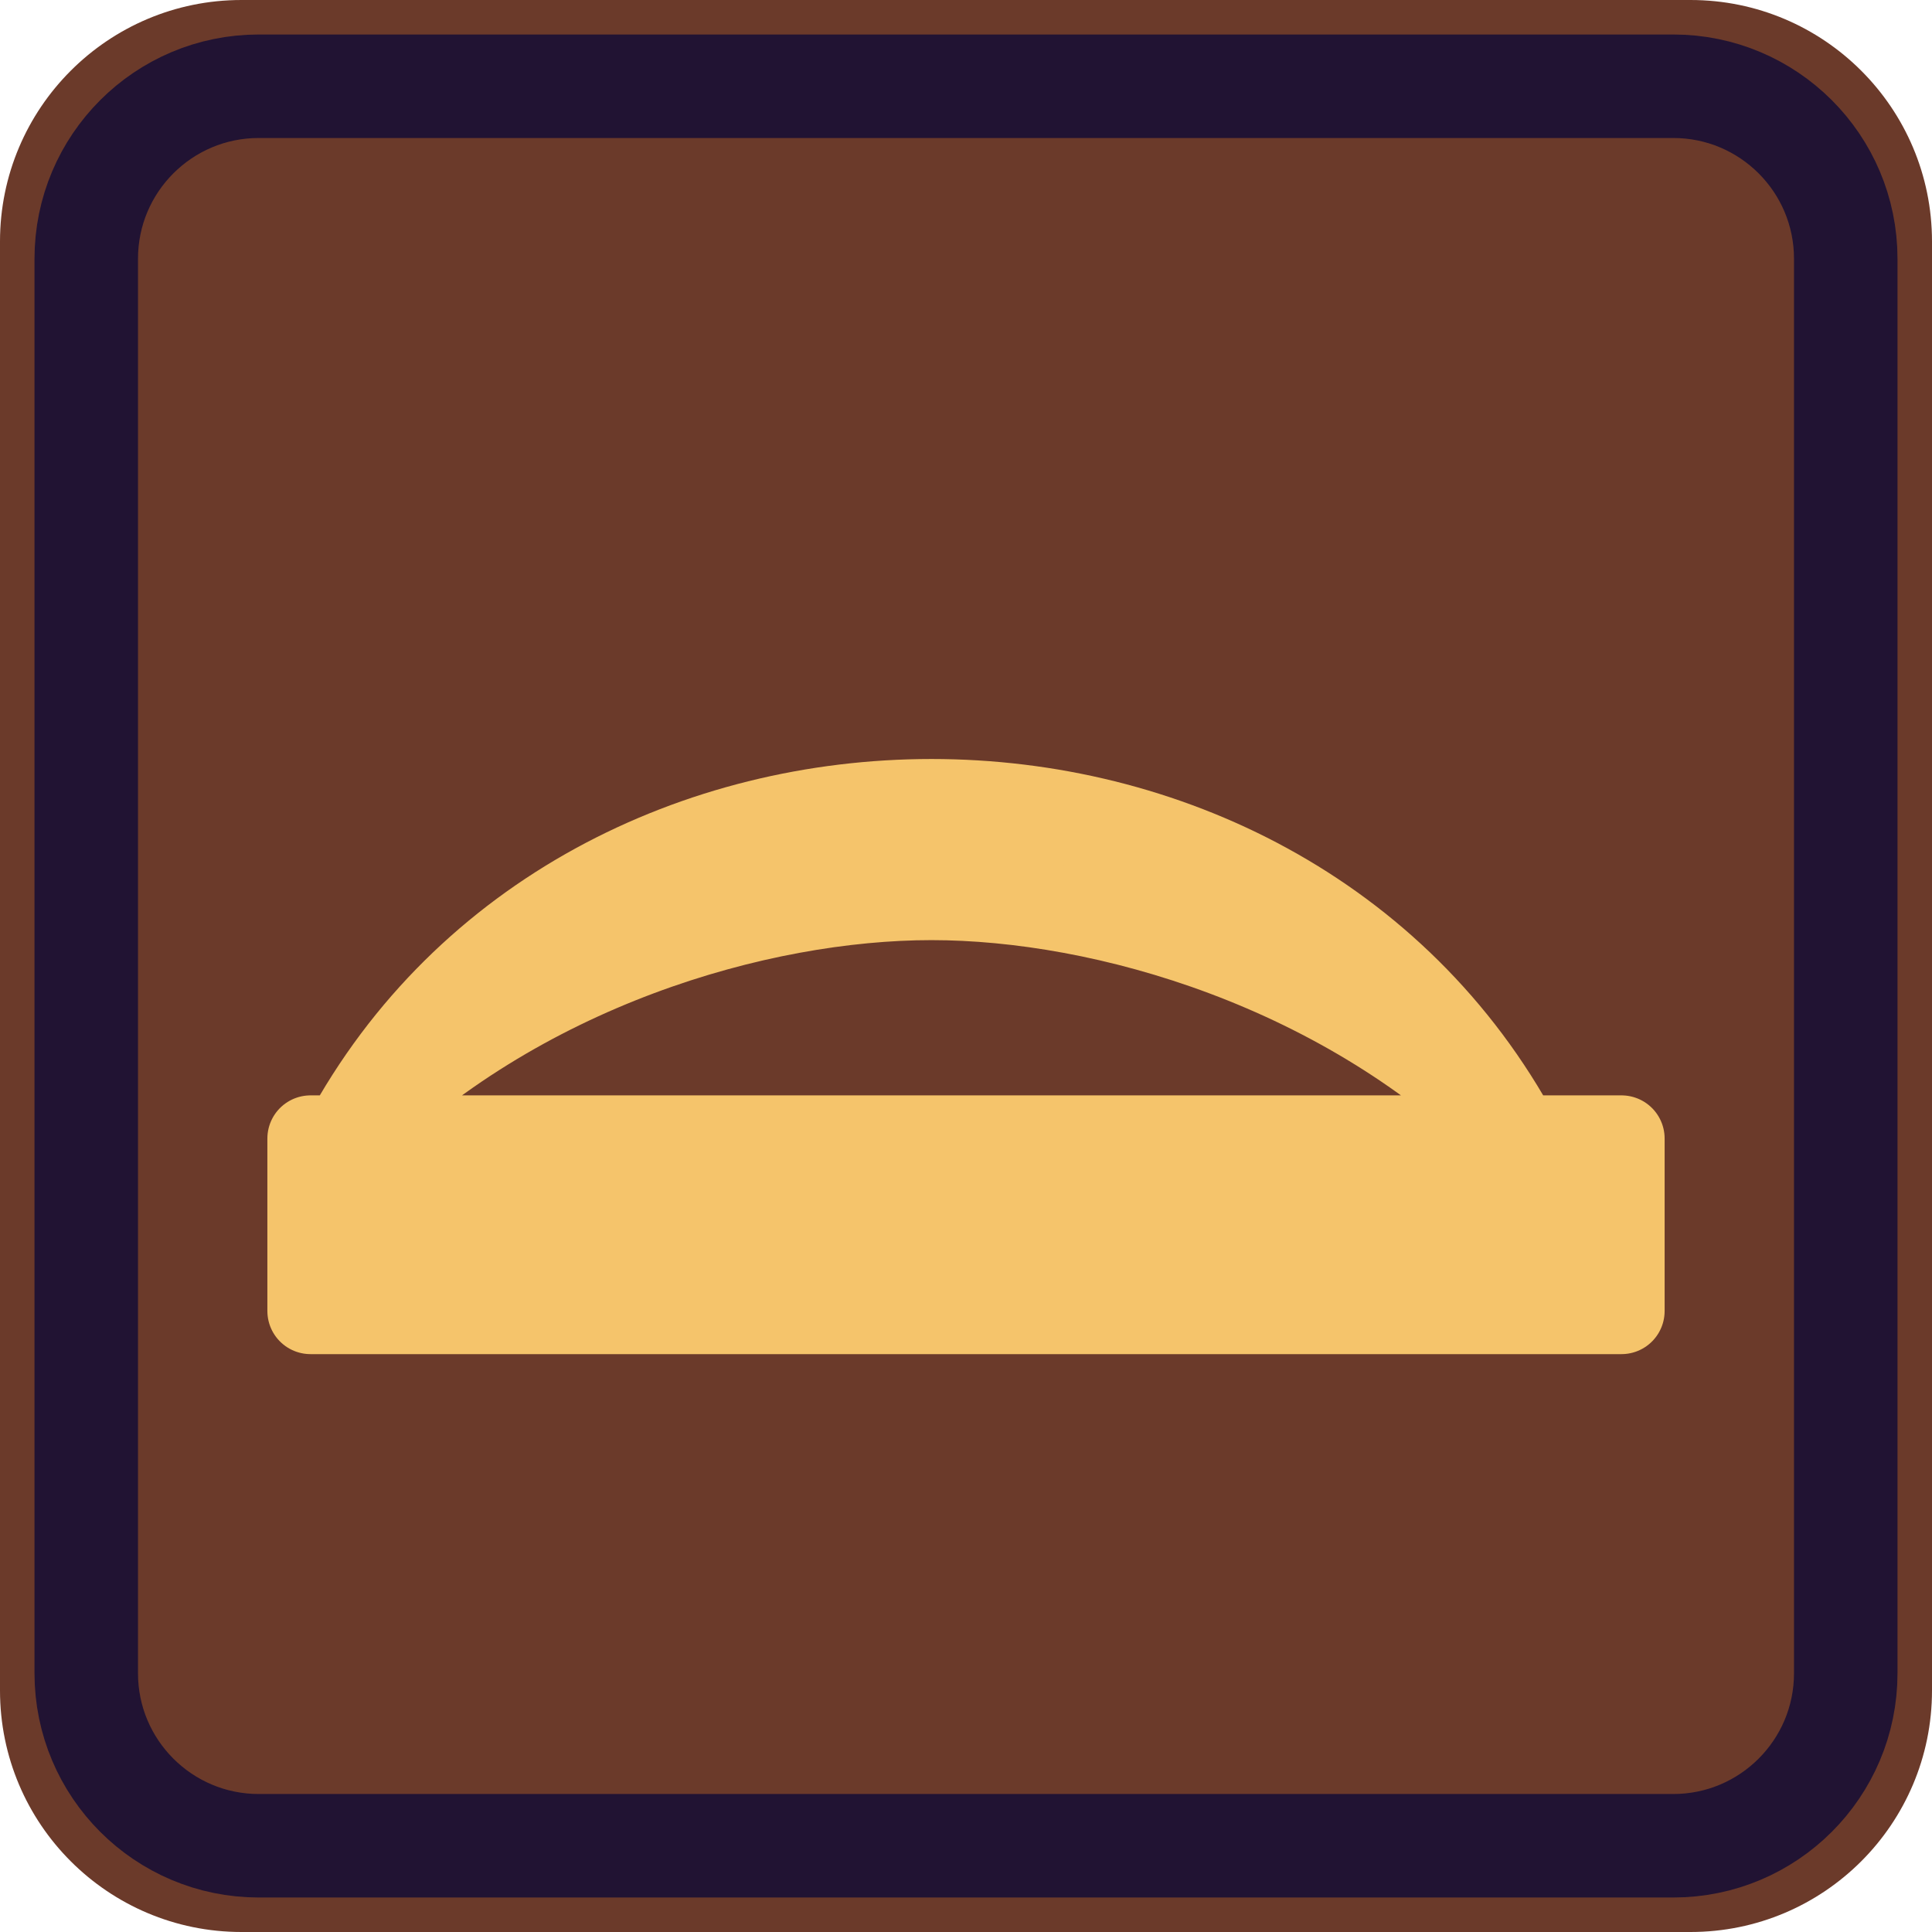
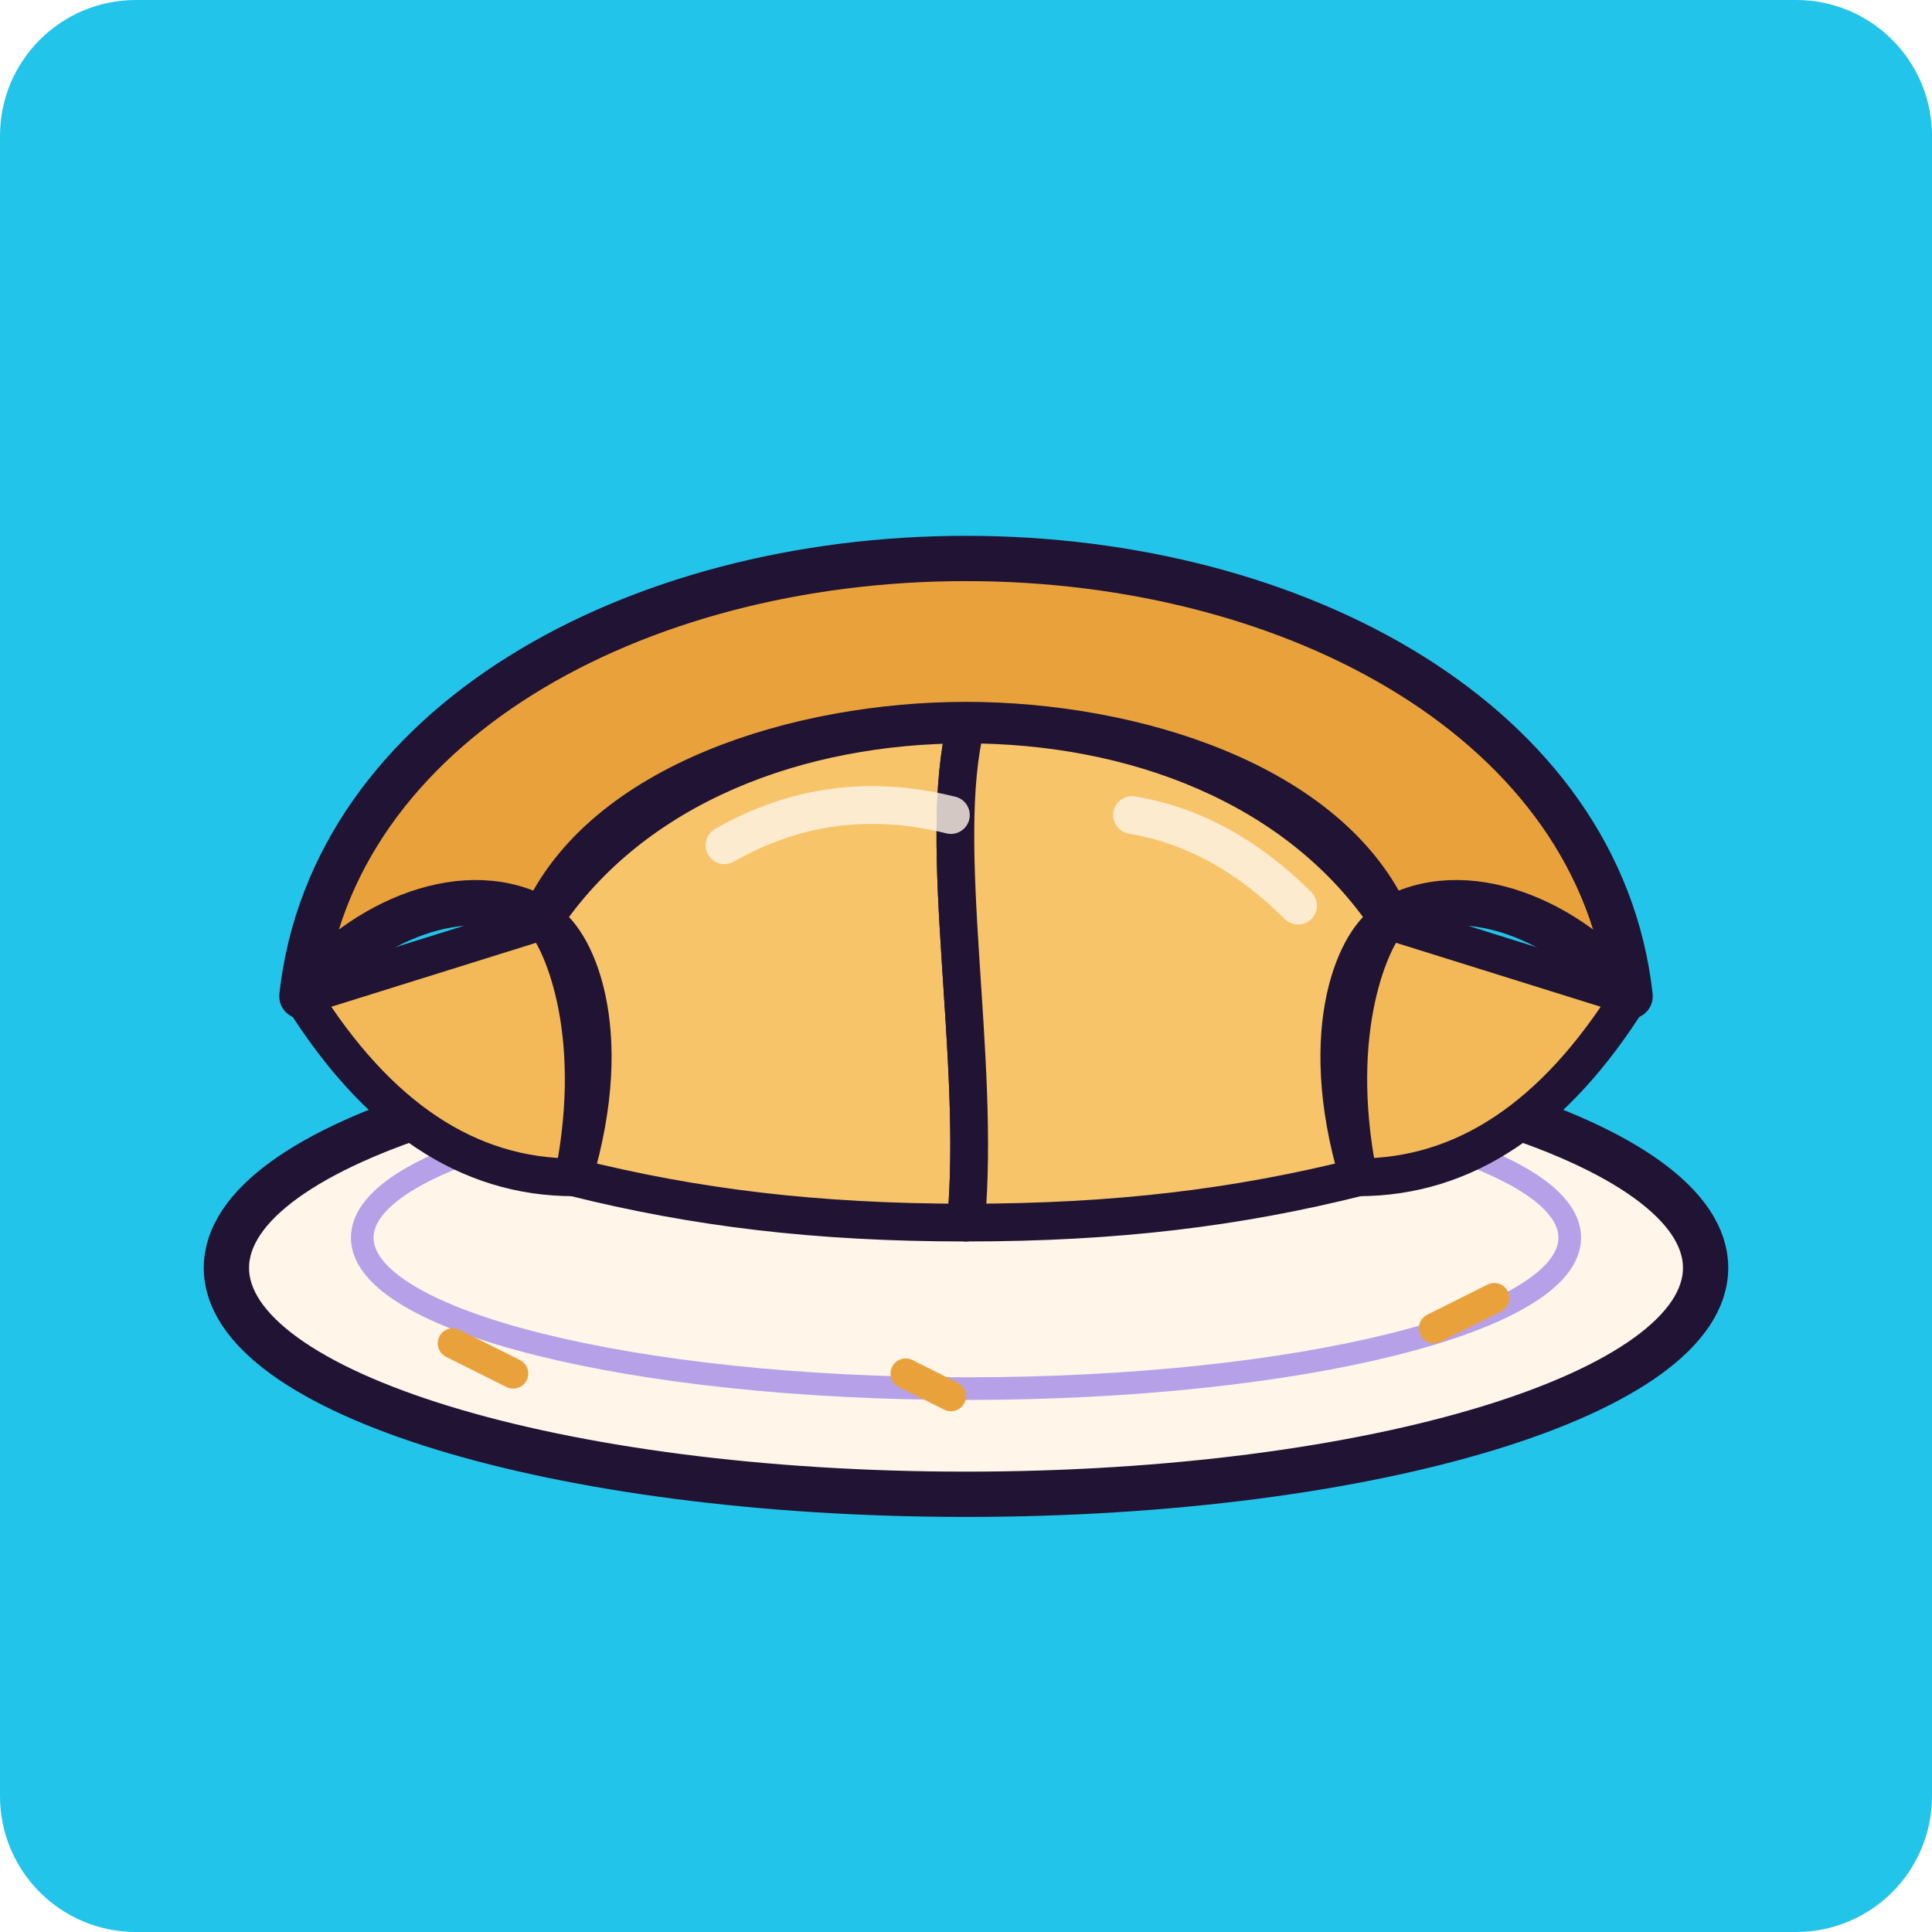
- <svg xmlns="http://www.w3.org/2000/svg" viewBox="0 0 112 112" width="112" height="112" role="img" aria-label="Croissant">
-   <rect width="112" height="112" rx="14" fill="#6B3A2A" />
-   <rect x="5" y="5" width="102" height="102" rx="10" fill="none" stroke="#211333" stroke-width="6" />
-   <g fill="#F5C46B" stroke="#F5C46B" stroke-width="5" stroke-linecap="round" stroke-linejoin="round">
-     <path d="M20 66c14-26 54-26 68 0-10-10-24-14-34-14s-24 4-34 14z M18 66h76v10H18z" />
-   </g>
+ <svg xmlns="http://www.w3.org/2000/svg" viewBox="0 0 256 256" width="256" height="256" role="img" aria-label="Golden croissant">
+   <rect width="256" height="256" rx="18" fill="#22C4EA" />
+   <ellipse cx="128" cy="168" rx="98" ry="30" fill="#FFF5E9" stroke="#211333" stroke-width="6" />
+   <ellipse cx="128" cy="164" rx="80" ry="20" fill="none" stroke="#B6A1E8" stroke-width="3" />
+   <path d="M40 132 C44 96 84 74 128 74 C172 74 212 96 216 132 C208 122 194 116 184 122 C176 104 150 96 128 96 C106 96 80 104 72 122 C62 116 48 122 40 132 Z" fill="#E9A23B" stroke="#211333" stroke-width="6" stroke-linejoin="round" />
+   <path d="M40 132 C50 148 62 156 76 156 C80 136 74 124 72 122 Z" fill="#F3B857" stroke="#211333" stroke-width="5" stroke-linejoin="round" />
+   <path d="M76 156 C92 160 108 162 128 162 C130 140 124 112 128 96 C106 96 84 104 72 122 C76 124 82 136 76 156 Z" fill="#F7C46A" stroke="#211333" stroke-width="5" stroke-linejoin="round" />
+   <path d="M128 162 C148 162 164 160 180 156 C174 136 180 124 184 122 C172 104 150 96 128 96 C124 112 130 140 128 162 Z" fill="#F7C46A" stroke="#211333" stroke-width="5" stroke-linejoin="round" />
+   <path d="M216 132 C206 148 194 156 180 156 C176 136 182 124 184 122 Z" fill="#F3B857" stroke="#211333" stroke-width="5" stroke-linejoin="round" />
+   <path d="M96 112 q14 -8 30 -4 M150 108 q12 2 22 12" fill="none" stroke="#FFF5E9" stroke-width="5" stroke-linecap="round" opacity="0.8" />
+   <path d="M60 178 l8 4 M190 176 l8 -4 M120 182 l6 3" stroke="#E9A23B" stroke-width="4" stroke-linecap="round" />
</svg>
